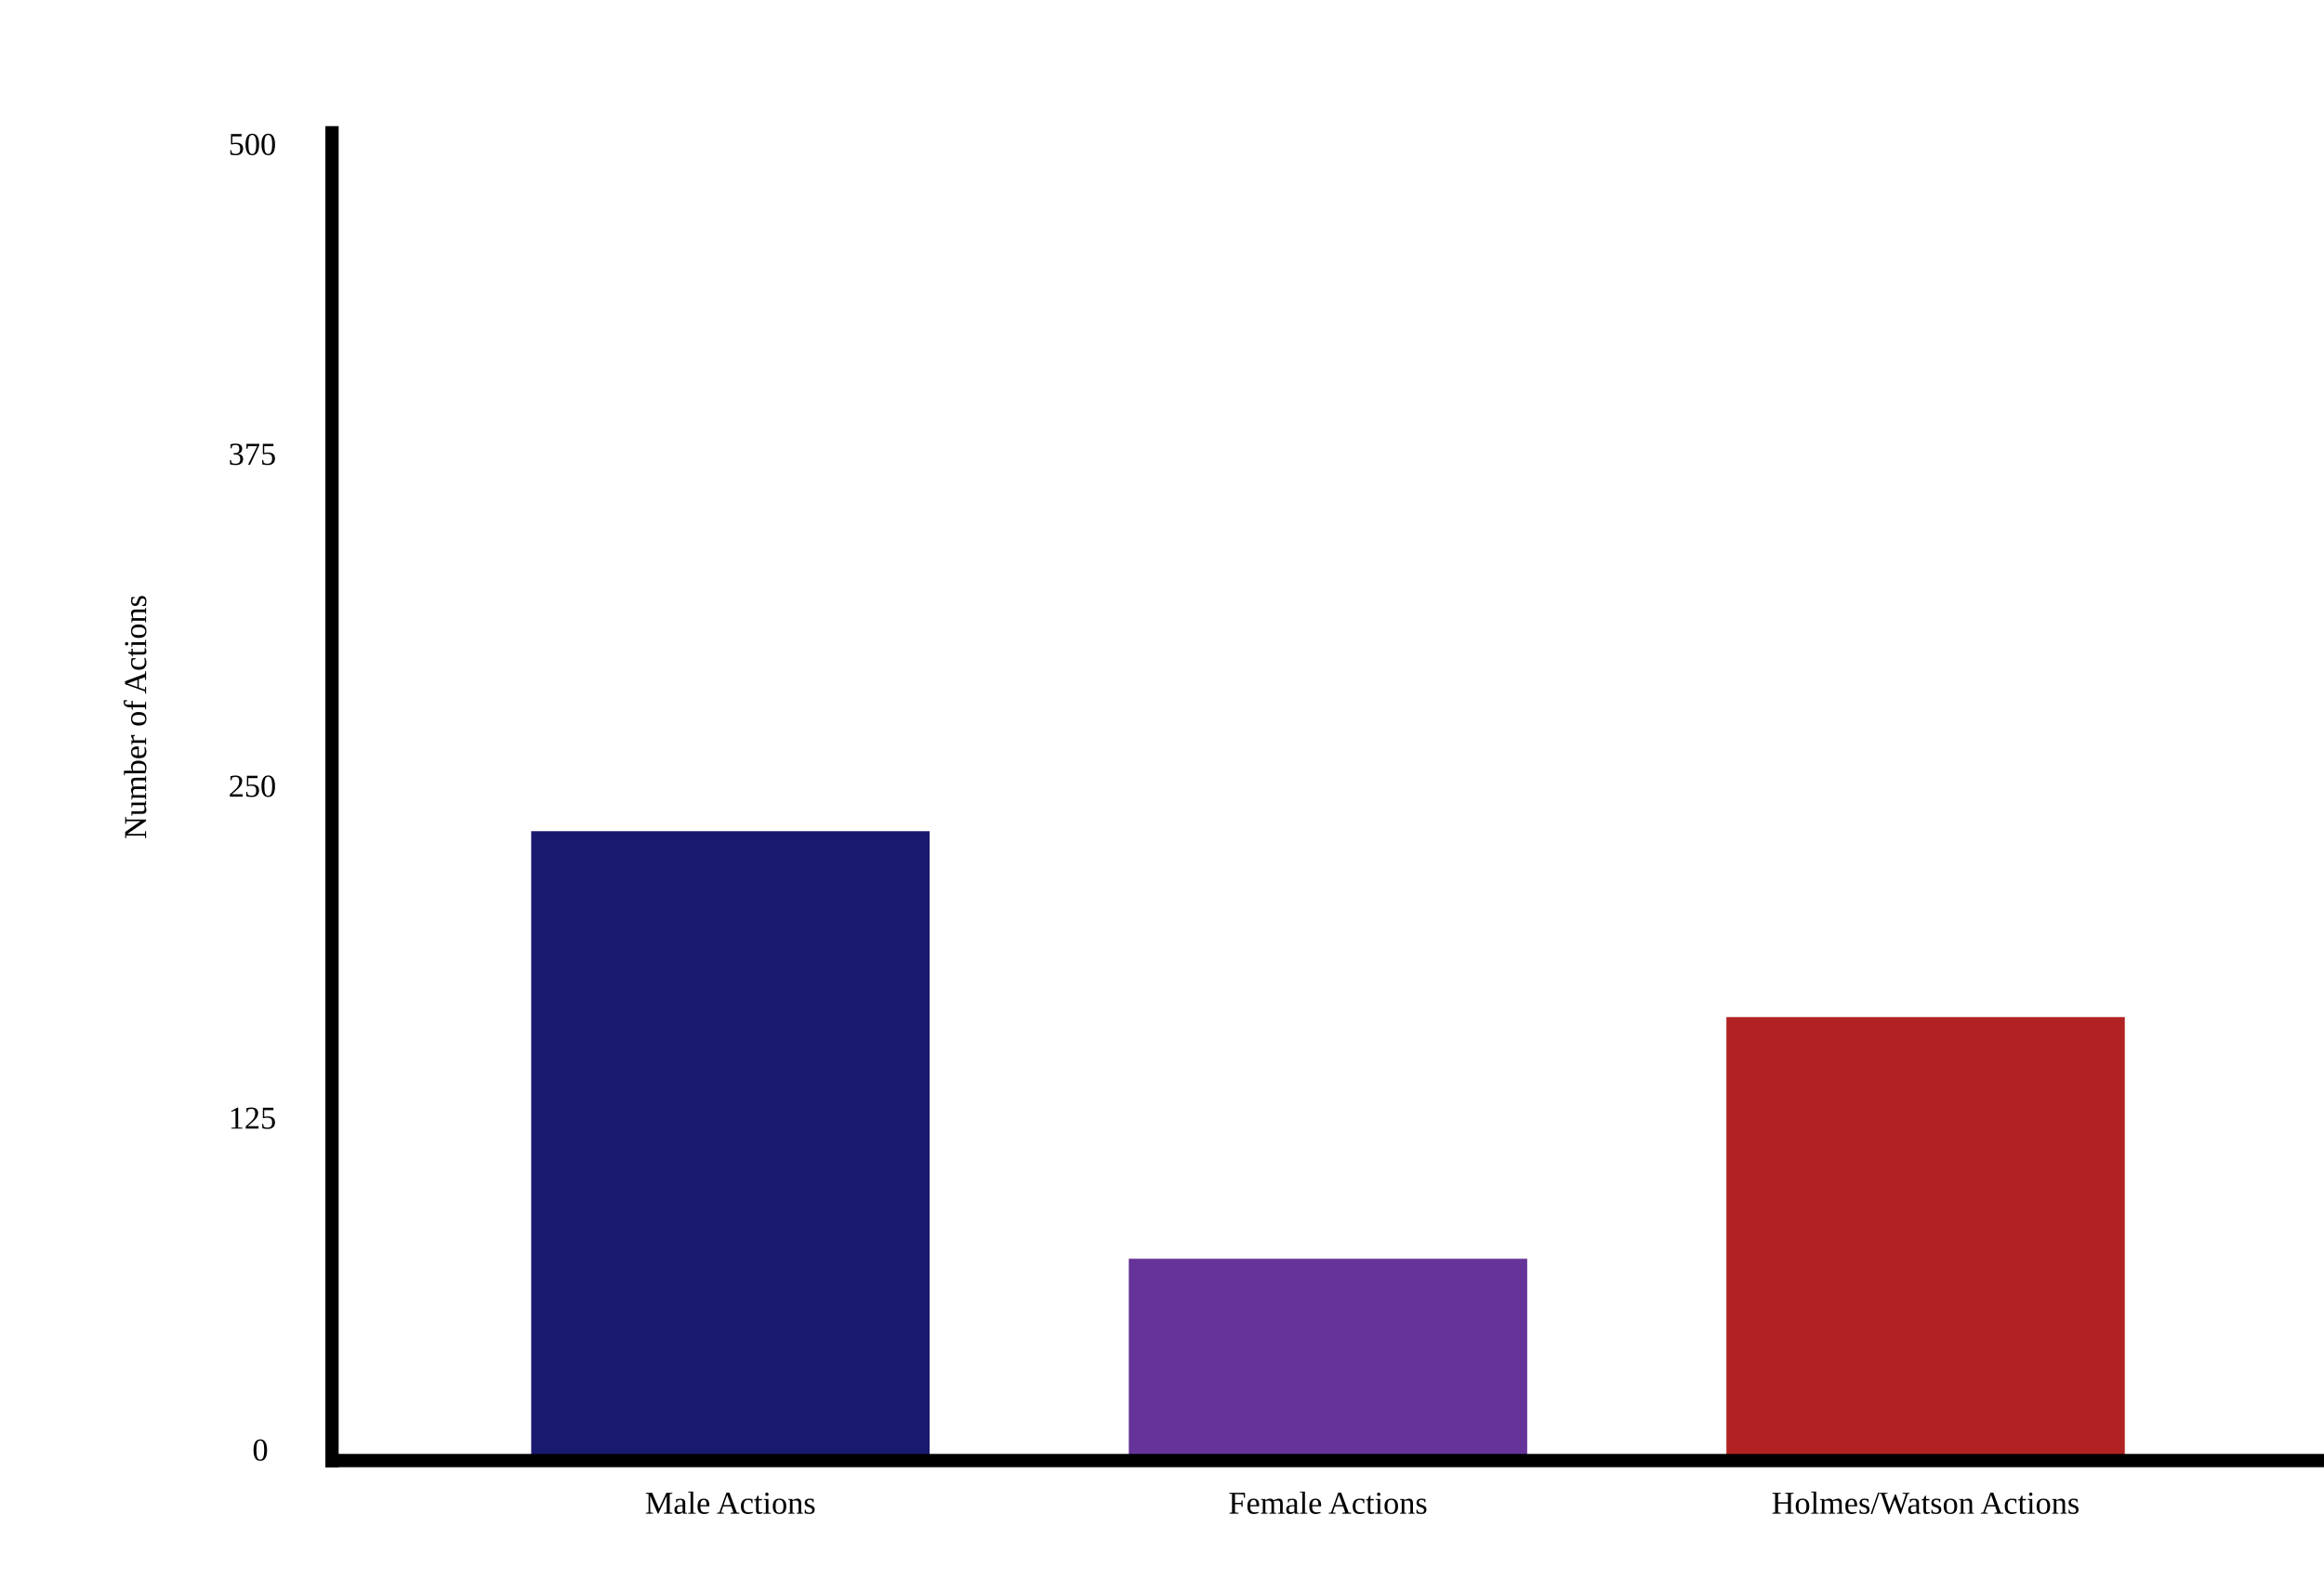
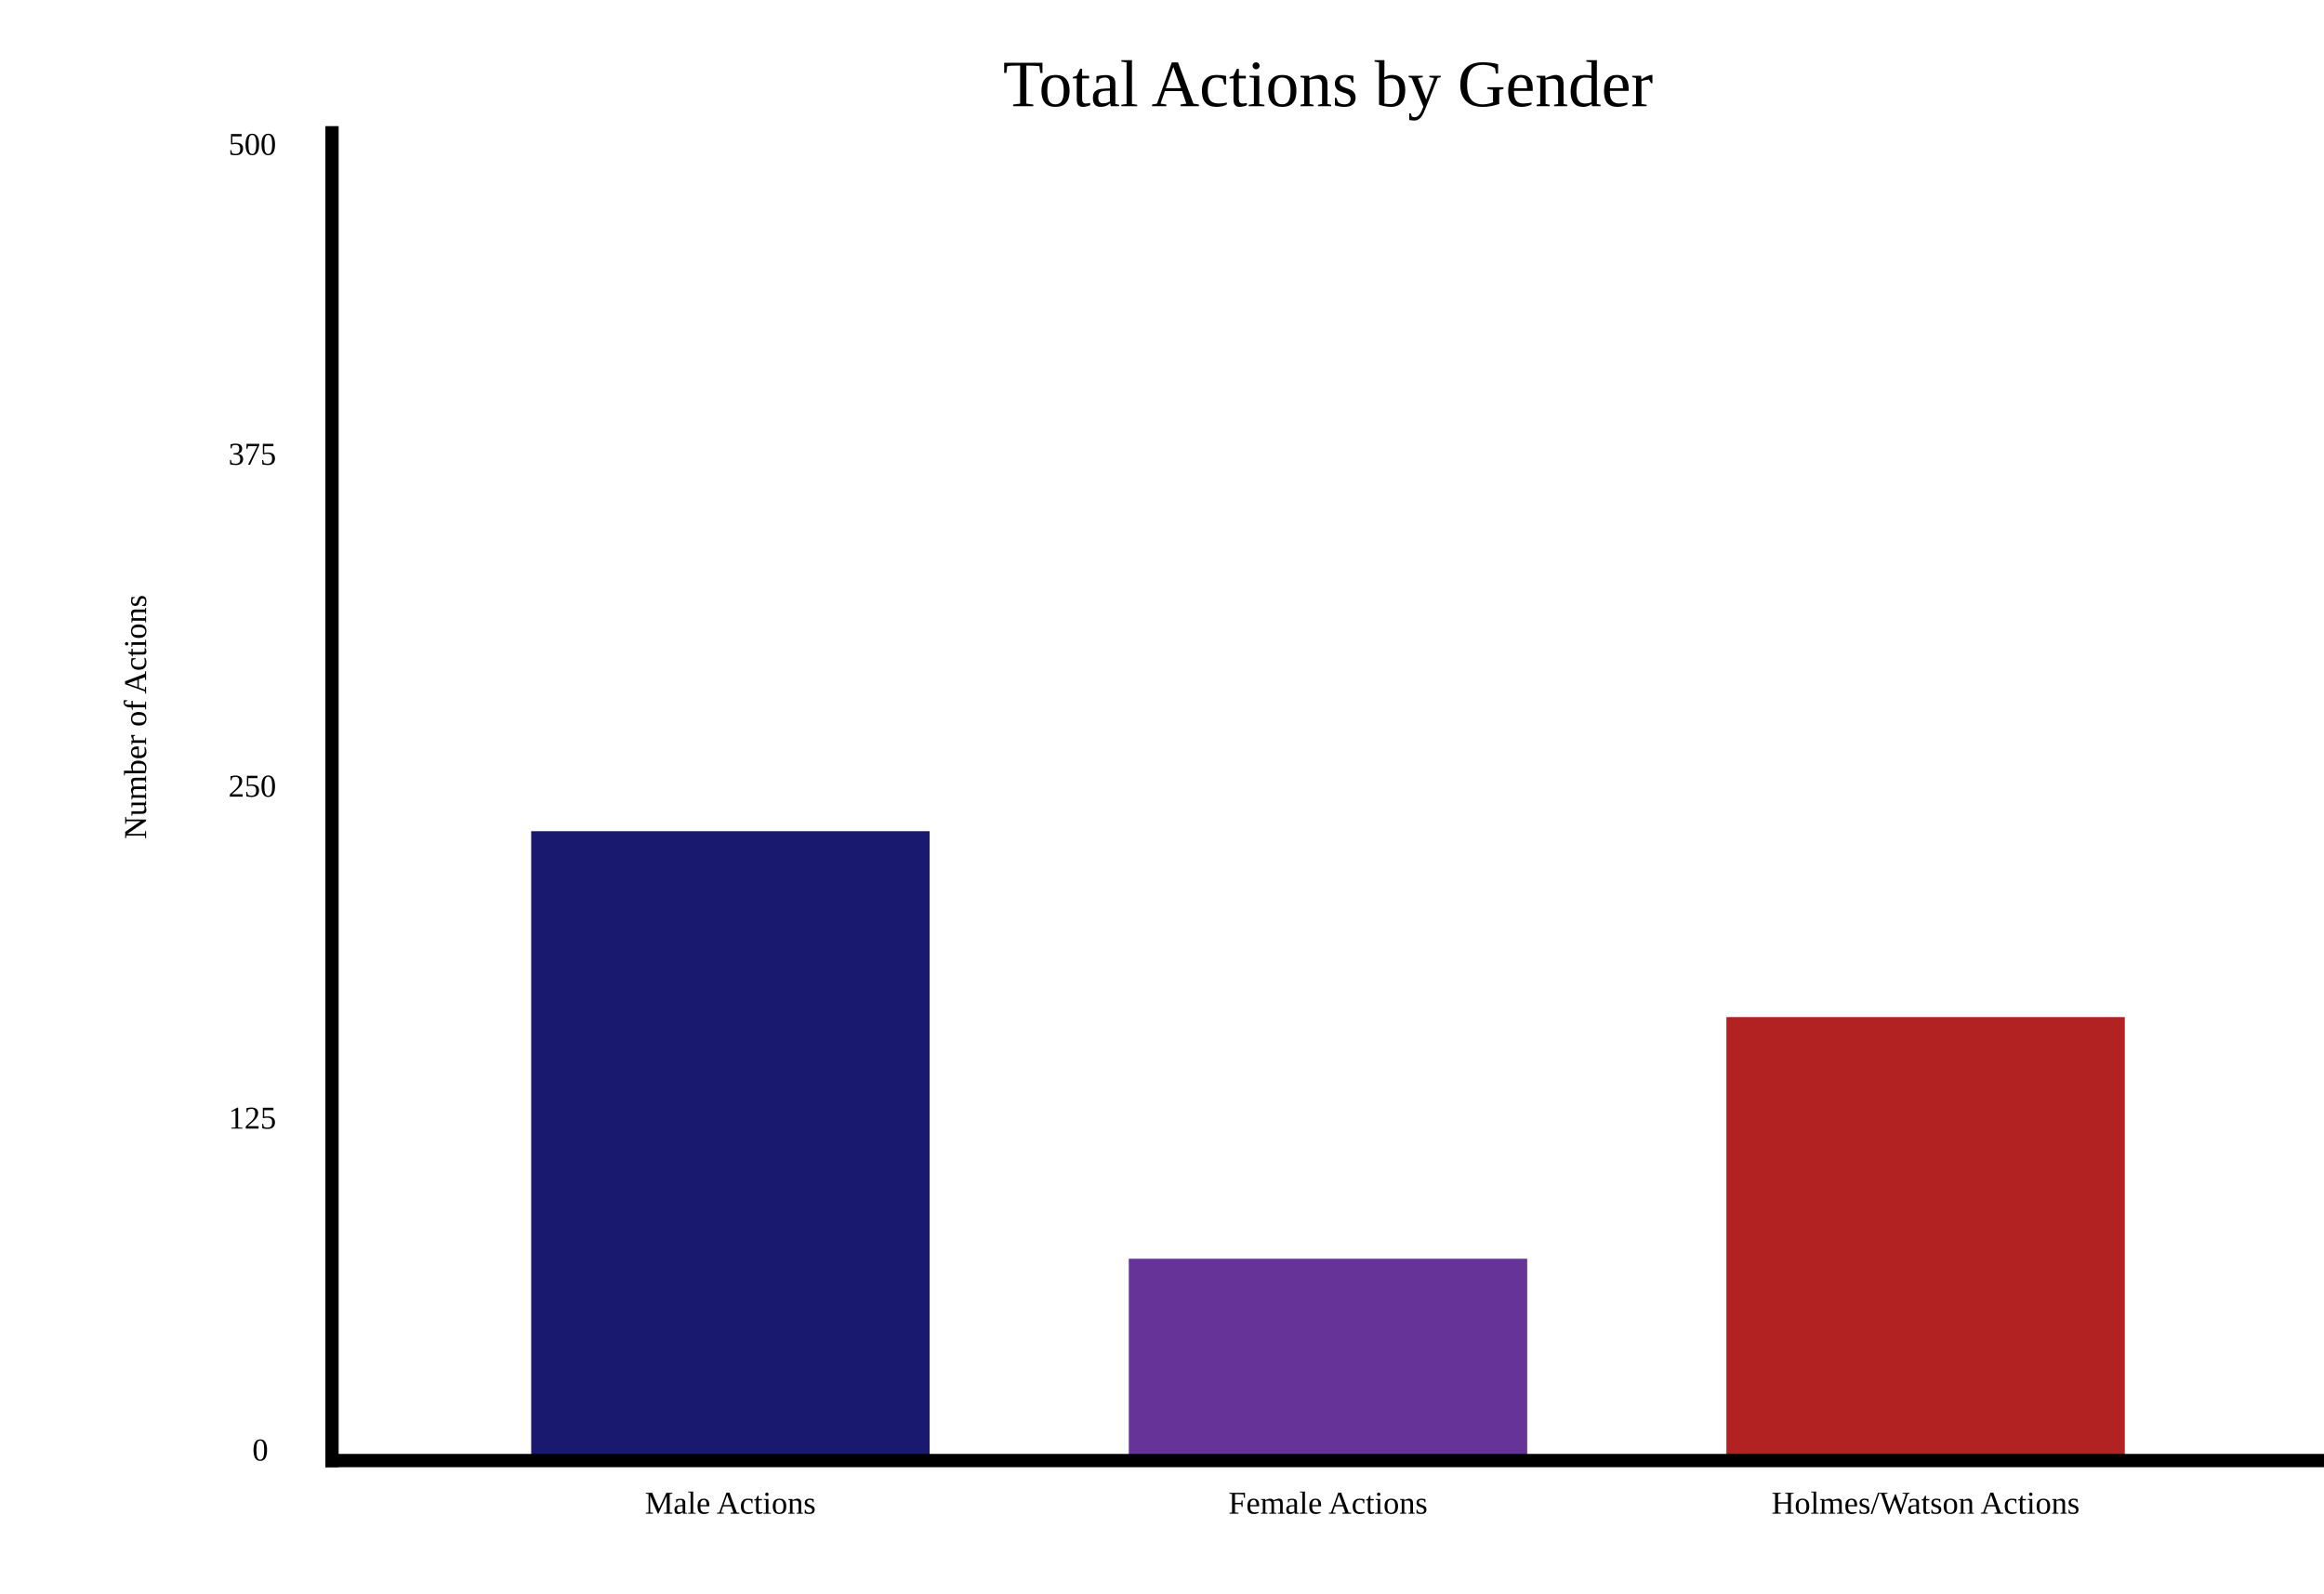
<svg xmlns="http://www.w3.org/2000/svg" height="600 " width="875" viewBox="-50, -550, 725, 600">
  <rect x="75" y="-237" width="150" height="237" fill="midnightBlue" stroke-width="3" />
  <text x="150" y="20" text-anchor="middle">
      Male Actions
      </text>
  <rect x="300" y="-76" width="150" height="76" fill="rebeccaPurple" stroke-width="3" />
  <text x="375" y="20" text-anchor="middle">
      Female Actions
      </text>
  <rect x="525" y="-167" width="150" height="167" fill="fireBrick" stroke-width="3" />
  <text x="600" y="20" text-anchor="middle">
      Holmes/Watson Actions
      </text>
+   <text x="375" y="-510" text-anchor="middle" font-size="25">
+       Total Actions by Gender
+       </text>
  <line x1="0" y1="0" x2="750" y2="0" stroke="black" stroke-width="5" stroke-linecap="square" />
  <line x1="0" y1="0" x2="0" y2="-500" stroke="black" stroke-width="5" stroke-linecap="square" />
  <text x="-40" y="-250" text-anchor="middle" transform="rotate(-90, -70, -250)">
      Number of Actions
      </text>
  <text x="-30" y="-491.667" text-anchor="middle">500</text>
  <text x="-30" y="-375" text-anchor="middle">375</text>
  <text x="-30" y="-250" text-anchor="middle">250</text>
  <text x="-30" y="-125" text-anchor="middle">125</text>
  <text x="-30" y="0">0</text>
</svg>
